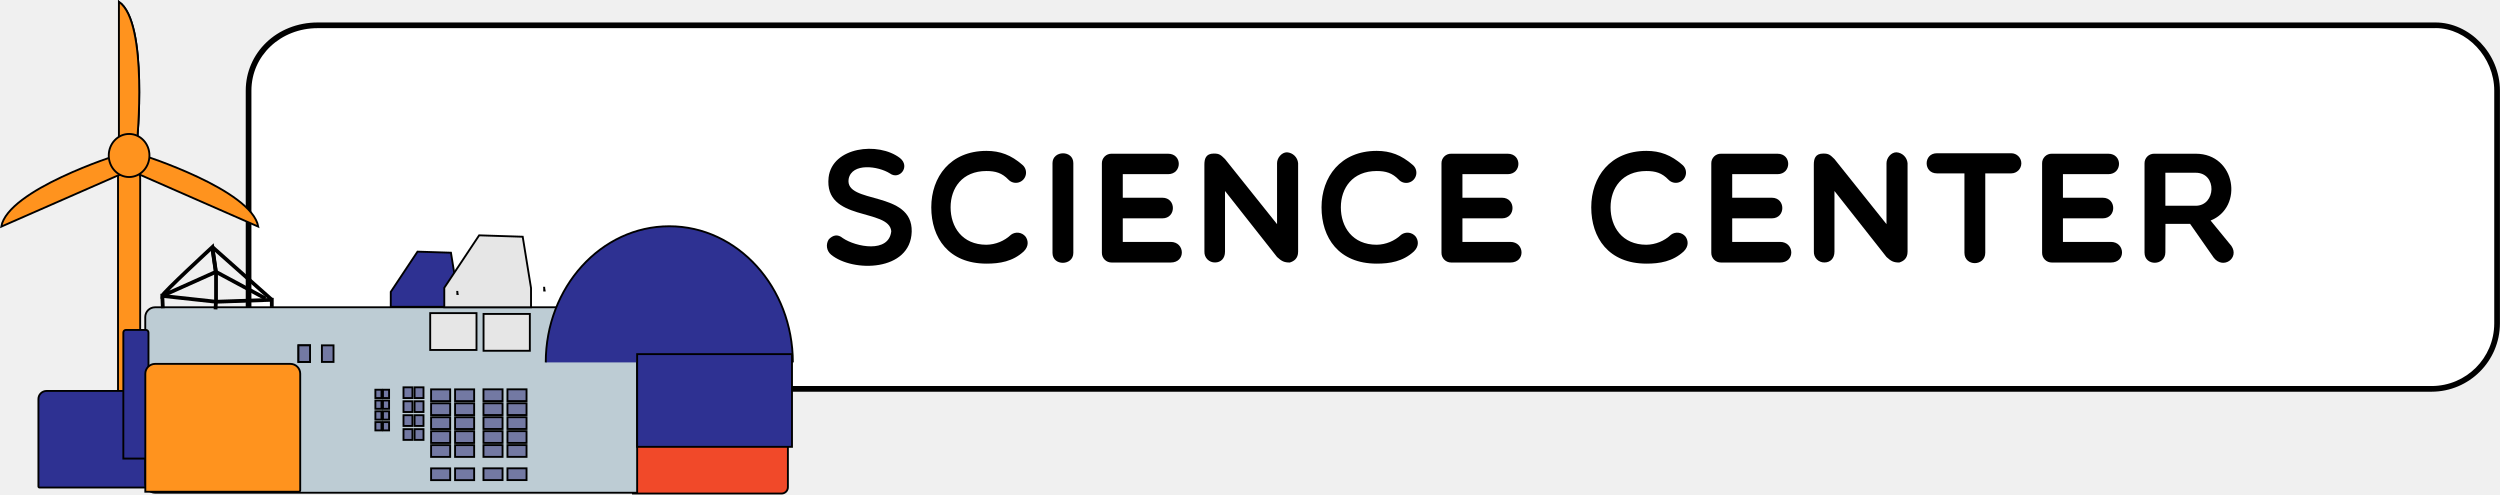
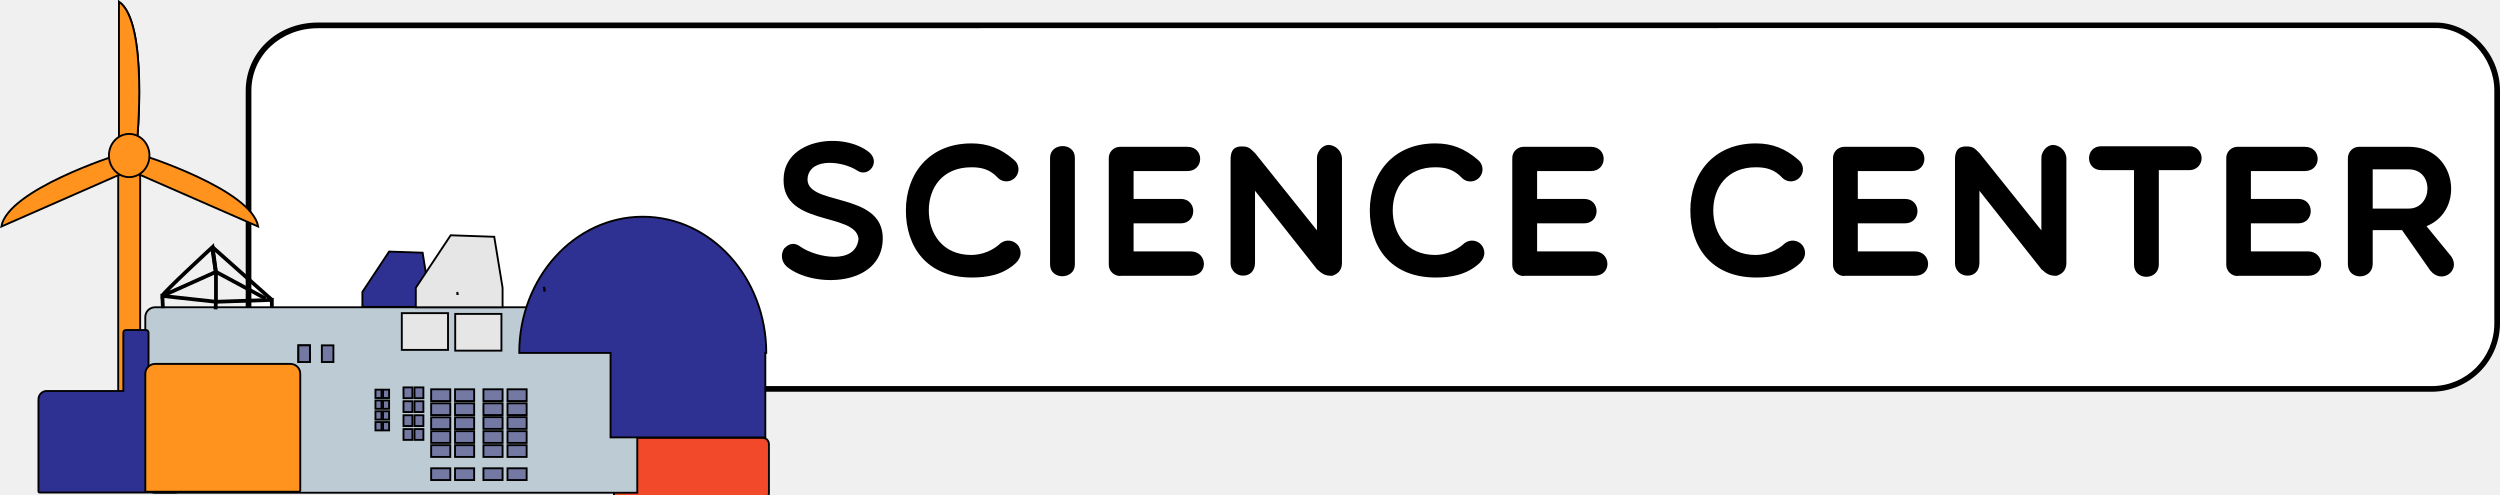
- <svg xmlns="http://www.w3.org/2000/svg" id="Layer_1" data-name="Layer 1" viewBox="0 0 1319.72 261.04">
-   <path id="background" d="M165.77,205.68a34.59,34.59,0,0,1-34.55-34.54V48.22c0-19.37,16.05-34.54,36.55-34.54H1285.68c17.34,0,32.54,16.14,32.54,34.54V171.14a34.58,34.58,0,0,1-34.54,34.54Z" transform="translate(0 -0.36)" fill="#fff" />
-   <path d="M1285.68,15.18c16.54,0,31,15.44,31,33V171.14a33.08,33.08,0,0,1-33,33H165.77a33.08,33.08,0,0,1-33.05-33V48.22c0-18.53,15.4-33,35.05-33H1285.68m0-3H167.77c-21.83,0-38.05,16.22-38.05,36V171.14a36.15,36.15,0,0,0,36.05,36H1283.68a36.15,36.15,0,0,0,36-36V48.22c0-19.82-16.22-36-34-36Z" transform="translate(0 -0.36)" />
-   <path d="M208.31,135.68" transform="translate(0 -0.36)" fill="none" stroke="#fff" stroke-linecap="round" stroke-miterlimit="10" stroke-width="16" opacity="0.9" style="isolation:isolate" />
-   <path d="M194.27,154.12" transform="translate(0 -0.36)" fill="none" stroke="#fff" stroke-linecap="round" stroke-miterlimit="10" stroke-width="16" opacity="0.9" style="isolation:isolate" />
-   <path d="M185.92,175.46" transform="translate(0 -0.36)" fill="none" stroke="#fff" stroke-linecap="round" stroke-miterlimit="10" stroke-width="16" opacity="0.9" style="isolation:isolate" />
-   <path d="M68.15,256.93h0c-3.22,0-5.85-2.79-5.85-6.71V93.8a5.94,5.94,0,0,1,5.85-5.68h0A6.06,6.06,0,0,1,74,94.32V250.73A6.06,6.06,0,0,1,68.15,256.93Z" transform="translate(0 -0.36)" fill="#ff931e" stroke="#000" stroke-miterlimit="10" />
-   <path d="M62.78,1.31V75.72h9.54S78.5,12.2,62.78,1.31Z" transform="translate(0 -0.36)" fill="#ff931e" stroke="#000" stroke-miterlimit="10" />
-   <path d="M62.78,1.31V75.72h9.54S78.5,12.2,62.78,1.31Z" transform="translate(0 -0.36)" fill="#ff931e" stroke="#000" stroke-miterlimit="10" />
-   <path d="M.66,120,65.58,91.53,61.93,82.2S4.14,100.47.66,120Z" transform="translate(0 -0.36)" fill="#ff931e" stroke="#000" stroke-miterlimit="10" />
-   <path d="M136.34,120,71.42,91.53l3.65-9.33S132.85,100.47,136.34,120Z" transform="translate(0 -0.36)" fill="#ff931e" stroke="#000" stroke-miterlimit="10" />
-   <ellipse cx="68.15" cy="82.08" rx="10.74" ry="11.37" fill="#ff931e" stroke="#000" stroke-miterlimit="10" />
-   <path d="M24.56,206.38H92.88a.6.6,0,0,1,.6.6v49.79a.6.6,0,0,1-.6.6h-72a.6.6,0,0,1-.6-.6V210.66A4.27,4.27,0,0,1,24.56,206.38Z" fill="#2e3192" stroke="#000" stroke-miterlimit="10" />
-   <path d="M334.14,228.08h78.42a3.36,3.36,0,0,1,3.36,3.36v25.74a3.36,3.36,0,0,1-3.36,3.36H334.14a0,0,0,0,1,0,0V228.08a0,0,0,0,1,0,0Z" fill="#f14929" stroke="#000" stroke-miterlimit="10" />
-   <path d="M81.86,162.21H331.16a5.18,5.18,0,0,1,5.18,5.18v92.71a0,0,0,0,1,0,0H81.86a5.18,5.18,0,0,1-5.18-5.18V167.38A5.18,5.18,0,0,1,81.86,162.21Z" fill="#bdccd4" stroke="#000" stroke-miterlimit="10" />
-   <path d="M288.1,191.67c0-39.69,29.19-71.87,65.21-71.87s65.22,32.18,65.22,71.87" transform="translate(0 -0.36)" fill="#2e3192" stroke="#000" stroke-miterlimit="10" />
-   <rect x="336.34" y="186.94" width="81.74" height="48.94" fill="#2e3192" stroke="#000" stroke-miterlimit="10" />
-   <polygon points="241.42 154.21 241.42 161.98 206.28 161.98 206.28 154.08 220.4 132.84 238.05 133.4 241.4 154.08 241.42 154.21" fill="#2e3192" stroke="#000" stroke-miterlimit="10" />
-   <polygon points="287.27 151.91 287.27 152.08 287.25 151.91 287.27 151.91" fill="#888db1" stroke="#000" stroke-miterlimit="10" />
-   <polygon points="280.32 152.08 280.32 162.21 234.53 162.21 234.53 151.91 252.93 124.23 275.93 124.97 280.3 151.91 280.32 152.08" fill="#e6e6e6" stroke="#000" stroke-miterlimit="10" />
-   <polygon points="287.49 153.37 287.27 153.37 287.27 152.08 287.49 153.37" fill="#888db1" stroke="#000" stroke-miterlimit="10" />
-   <polygon points="241.42 154.08 241.42 154.21 241.4 154.08 241.42 154.08" fill="#888db1" stroke="#000" stroke-miterlimit="10" />
-   <polygon points="241.58 155.2 241.42 155.19 241.42 154.21 241.58 155.2" fill="#888db1" stroke="#000" stroke-miterlimit="10" />
-   <path d="M66.48,174.16H77a1.38,1.38,0,0,1,1.38,1.38V242a.07.07,0,0,1-.07.07H65.11a0,0,0,0,1,0,0V175.54A1.38,1.38,0,0,1,66.48,174.16Z" fill="#2e3192" stroke="#000" stroke-miterlimit="10" />
-   <polyline points="85.97 162.72 85.69 156.2 114.04 159.29 143.48 158.26 143.48 162.04" fill="none" stroke="#000" stroke-miterlimit="10" stroke-width="2" />
-   <polyline points="113.77 163.32 114.04 158.51 114.04 144.43 112.14 131.38" fill="none" stroke="#000" stroke-miterlimit="10" stroke-width="2" />
-   <path d="M114,143.85l-28.35,12.7c0-1.37,26.45-25.76,26.45-25.76l1.9,13.06,26.17,14.08" transform="translate(0 -0.36)" fill="none" stroke="#000" stroke-miterlimit="10" stroke-width="2" />
-   <line x1="143.48" y1="158.26" x2="112.14" y2="130.44" fill="none" stroke="#000" stroke-miterlimit="10" stroke-width="2" />
-   <path d="M81.87,192.09H153.3a5.18,5.18,0,0,1,5.18,5.18V258.8a.77.77,0,0,1-.77.77h-81a0,0,0,0,1,0,0V197.26A5.18,5.18,0,0,1,81.87,192.09Z" fill="#ff931e" stroke="#000" stroke-miterlimit="10" />
-   <rect x="227.1" y="165.29" width="24.44" height="19.45" fill="#e6e6e6" stroke="#000" stroke-miterlimit="10" />
-   <rect x="255.26" y="165.72" width="24.44" height="19.45" fill="#e6e6e6" stroke="#000" stroke-miterlimit="10" />
-   <rect x="157.54" y="182.3" width="6.13" height="8.76" fill="#7379a3" stroke="#000" stroke-miterlimit="10" />
-   <rect x="157.54" y="182.3" width="6.13" height="8.76" fill="#7379a3" stroke="#000" stroke-miterlimit="10" />
-   <rect x="169.93" y="182.3" width="6.13" height="8.76" fill="#7379a3" stroke="#000" stroke-miterlimit="10" />
-   <rect x="213" y="204.46" width="4.72" height="5.67" fill="#7379a3" stroke="#000" stroke-miterlimit="10" />
-   <rect x="218.84" y="204.46" width="4.72" height="5.67" fill="#7379a3" stroke="#000" stroke-miterlimit="10" />
-   <rect x="213" y="211.82" width="4.72" height="5.67" fill="#7379a3" stroke="#000" stroke-miterlimit="10" />
-   <rect x="218.84" y="211.82" width="4.72" height="5.67" fill="#7379a3" stroke="#000" stroke-miterlimit="10" />
-   <rect x="218.84" y="219.18" width="4.72" height="5.67" fill="#7379a3" stroke="#000" stroke-miterlimit="10" />
-   <rect x="218.84" y="226.54" width="4.72" height="5.67" fill="#7379a3" stroke="#000" stroke-miterlimit="10" />
-   <rect x="213" y="219.18" width="4.72" height="5.67" fill="#7379a3" stroke="#000" stroke-miterlimit="10" />
-   <rect x="213" y="226.54" width="4.72" height="5.67" fill="#7379a3" stroke="#000" stroke-miterlimit="10" />
-   <rect x="198.16" y="205.73" width="3.23" height="4.39" fill="#7379a3" stroke="#000" stroke-miterlimit="10" />
-   <rect x="202.16" y="205.73" width="3.23" height="4.39" fill="#7379a3" stroke="#000" stroke-miterlimit="10" />
-   <rect x="198.16" y="211.42" width="3.23" height="4.39" fill="#7379a3" stroke="#000" stroke-miterlimit="10" />
-   <rect x="202.16" y="211.42" width="3.23" height="4.39" fill="#7379a3" stroke="#000" stroke-miterlimit="10" />
-   <rect x="202.16" y="217.12" width="3.23" height="4.39" fill="#7379a3" stroke="#000" stroke-miterlimit="10" />
-   <rect x="202.16" y="222.82" width="3.23" height="4.39" fill="#7379a3" stroke="#000" stroke-miterlimit="10" />
-   <rect x="198.16" y="217.12" width="3.23" height="4.39" fill="#7379a3" stroke="#000" stroke-miterlimit="10" />
-   <rect x="198.16" y="222.82" width="3.23" height="4.39" fill="#7379a3" stroke="#000" stroke-miterlimit="10" />
-   <rect x="227.57" y="205.54" width="10.07" height="6.21" fill="#7379a3" stroke="#000" stroke-miterlimit="10" />
-   <rect x="227.57" y="212.9" width="10.07" height="6.21" fill="#7379a3" stroke="#000" stroke-miterlimit="10" />
-   <rect x="227.57" y="220.26" width="10.07" height="6.21" fill="#7379a3" stroke="#000" stroke-miterlimit="10" />
-   <rect x="240.23" y="205.54" width="10.07" height="6.21" fill="#7379a3" stroke="#000" stroke-miterlimit="10" />
-   <rect x="240.23" y="212.9" width="10.07" height="6.21" fill="#7379a3" stroke="#000" stroke-miterlimit="10" />
-   <rect x="240.23" y="220.26" width="10.07" height="6.21" fill="#7379a3" stroke="#000" stroke-miterlimit="10" />
-   <rect x="240.23" y="227.62" width="10.07" height="6.21" fill="#7379a3" stroke="#000" stroke-miterlimit="10" />
-   <rect x="227.57" y="227.62" width="10.07" height="6.21" fill="#7379a3" stroke="#000" stroke-miterlimit="10" />
-   <rect x="227.57" y="234.98" width="10.07" height="6.21" fill="#7379a3" stroke="#000" stroke-miterlimit="10" />
-   <rect x="240.23" y="234.98" width="10.07" height="6.21" fill="#7379a3" stroke="#000" stroke-miterlimit="10" />
-   <rect x="240.23" y="247.25" width="10.07" height="6.21" fill="#7379a3" stroke="#000" stroke-miterlimit="10" />
-   <rect x="227.57" y="247.25" width="10.07" height="6.21" fill="#7379a3" stroke="#000" stroke-miterlimit="10" />
-   <rect x="255.22" y="205.52" width="10.07" height="6.21" fill="#7379a3" stroke="#000" stroke-miterlimit="10" />
-   <rect x="255.22" y="212.88" width="10.07" height="6.21" fill="#7379a3" stroke="#000" stroke-miterlimit="10" />
-   <rect x="255.22" y="220.24" width="10.07" height="6.21" fill="#7379a3" stroke="#000" stroke-miterlimit="10" />
-   <rect x="267.88" y="205.52" width="10.07" height="6.21" fill="#7379a3" stroke="#000" stroke-miterlimit="10" />
-   <rect x="267.88" y="212.88" width="10.07" height="6.21" fill="#7379a3" stroke="#000" stroke-miterlimit="10" />
-   <rect x="267.88" y="220.24" width="10.07" height="6.21" fill="#7379a3" stroke="#000" stroke-miterlimit="10" />
-   <rect x="267.88" y="227.6" width="10.07" height="6.21" fill="#7379a3" stroke="#000" stroke-miterlimit="10" />
-   <rect x="255.22" y="227.6" width="10.07" height="6.21" fill="#7379a3" stroke="#000" stroke-miterlimit="10" />
-   <rect x="255.22" y="234.96" width="10.07" height="6.21" fill="#7379a3" stroke="#000" stroke-miterlimit="10" />
-   <rect x="267.88" y="234.96" width="10.07" height="6.21" fill="#7379a3" stroke="#000" stroke-miterlimit="10" />
-   <rect x="267.88" y="247.22" width="10.07" height="6.21" fill="#7379a3" stroke="#000" stroke-miterlimit="10" />
-   <rect x="255.22" y="247.22" width="10.07" height="6.21" fill="#7379a3" stroke="#000" stroke-miterlimit="10" />
-   <path d="M437.41,94c1.91-16.11,26.23-19,37.68-10.21,5.65,4.56-.33,11.78-5.31,8.13C463.64,88,449.7,86.15,448,94.79c-2.24,13.61,33.86,5.8,33.28,27.88-.58,21.08-31.12,21.58-42.57,12.12a6.14,6.14,0,0,1-1.16-8.14c2.15-2.15,4.56-2.9,7.38-.58,6.81,4.65,24.32,8.14,25.56-3.65C469.37,110.14,434.84,117.52,437.41,94Z" transform="translate(0 -0.36)" />
-   <path d="M491.61,109.81c0-16,10-29.8,29.13-29.8,7.22,0,13,2.16,19,7.39a5.38,5.38,0,1,1-7.39,7.8c-3.4-3.57-6.89-4.56-11.62-4.56-12.78,0-18.92,9-18.92,19.17,0,10.29,6.06,19.75,18.92,19.75a19.35,19.35,0,0,0,13-5.31,5.59,5.59,0,0,1,7.63,1c1.33,1.83,2,4.9-.91,7.8-5.81,5.4-12.78,6.48-19.67,6.48C500.66,139.52,491.61,125.82,491.61,109.81Z" transform="translate(0 -0.36)" />
-   <path d="M555.6,86.49c0-6.81,11-7.06,11,0v47.38c0,6.89-11,7.06-11,0Z" transform="translate(0 -0.36)" />
-   <path d="M586.81,138.94a5.07,5.07,0,0,1-5.14-5.15V86.65a5,5,0,0,1,5.14-5.14h29.8c7.63,0,7.46,10.79,0,10.79H592.7v12.44h20.92c7.38,0,7.38,10.88,0,10.88H592.7v12.44H618c7.55,0,8.13,10.88,0,10.88Z" transform="translate(0 -0.36)" />
-   <path d="M635.78,87.32c0-3,.66-5.9,5-5.9,3,0,3.65.75,5.89,2.91l27.47,34.36V86.49c0-2.74,2.41-5.73,5.23-5.73a6.32,6.32,0,0,1,5.89,5.73v46.72c0,3.65-2.24,5.06-4.39,5.73-2.91,0-4.32-.67-6.73-2.91l-27.47-34.85v32c0,3.65-2.24,5.73-5.23,5.73a5.47,5.47,0,0,1-5.64-5.73Z" transform="translate(0 -0.36)" />
-   <path d="M697.62,109.81c0-16,10-29.8,29.13-29.8,7.22,0,12.94,2.16,19,7.39a5.38,5.38,0,1,1-7.38,7.8c-3.41-3.57-6.89-4.56-11.62-4.56-12.79,0-18.93,9-18.93,19.17,0,10.29,6.06,19.75,18.93,19.75a19.31,19.31,0,0,0,12.94-5.31,5.6,5.6,0,0,1,7.64,1c1.33,1.83,2,4.9-.91,7.8-5.81,5.4-12.79,6.48-19.67,6.48C706.66,139.52,697.62,125.82,697.62,109.81Z" transform="translate(0 -0.36)" />
-   <path d="M766.09,138.94a5.07,5.07,0,0,1-5.15-5.15V86.65a5,5,0,0,1,5.15-5.14h29.79c7.64,0,7.47,10.79,0,10.79H772v12.44H792.9c7.38,0,7.38,10.88,0,10.88H772v12.44h25.31c7.56,0,8.14,10.88,0,10.88Z" transform="translate(0 -0.36)" />
-   <path d="M840,109.81c0-16,10-29.8,29.13-29.8,7.22,0,13,2.16,19,7.39a5.38,5.38,0,1,1-7.39,7.8c-3.4-3.57-6.89-4.56-11.62-4.56-12.78,0-18.92,9-18.92,19.17,0,10.29,6.06,19.75,18.92,19.75a19.35,19.35,0,0,0,13-5.31,5.59,5.59,0,0,1,7.63,1c1.33,1.83,2,4.9-.91,7.8-5.81,5.4-12.78,6.48-19.67,6.48C849.09,139.52,840,125.82,840,109.81Z" transform="translate(0 -0.36)" />
-   <path d="M908.52,138.94a5.07,5.07,0,0,1-5.15-5.15V86.65a5,5,0,0,1,5.15-5.14h29.79c7.64,0,7.47,10.79,0,10.79h-23.9v12.44h20.91c7.39,0,7.39,10.88,0,10.88H914.41v12.44h25.31c7.55,0,8.13,10.88,0,10.88Z" transform="translate(0 -0.36)" />
-   <path d="M957.49,87.32c0-3,.66-5.9,5-5.9,3,0,3.66.75,5.9,2.91l27.47,34.36V86.49c0-2.74,2.4-5.73,5.23-5.73a6.32,6.32,0,0,1,5.89,5.73v46.72c0,3.65-2.24,5.06-4.4,5.73-2.9,0-4.32-.67-6.72-2.91l-27.47-34.85v32c0,3.65-2.24,5.73-5.23,5.73a5.47,5.47,0,0,1-5.64-5.73Z" transform="translate(0 -0.36)" />
-   <path d="M1037,91.88h-14.53c-7.22,0-7.22-10.62,0-10.62h39.26a5.31,5.31,0,1,1,0,10.62H1048v41.91c0,7.22-11,7.39-11,0Z" transform="translate(0 -0.36)" />
-   <path d="M1083.15,138.94a5.07,5.07,0,0,1-5.15-5.15V86.65a5,5,0,0,1,5.15-5.14h29.79c7.64,0,7.47,10.79,0,10.79H1089v12.44H1110c7.39,0,7.39,10.88,0,10.88H1089v12.44h25.31c7.55,0,8.13,10.88,0,10.88Z" transform="translate(0 -0.36)" />
-   <path d="M1143.07,133.54c0,7.22-11,7.47-11,.17V86.57a5,5,0,0,1,5-5.06h22.08c21.08,0,25.39,28.21,7.8,35.27l11,13.44c4.31,6.39-4.32,12.53-9.3,6.23l-12.53-17.93h-13Zm0-24.56h16c10.79,0,11.45-17.43,0-17.43h-16Z" transform="translate(0 -0.36)" />
+ <svg xmlns="http://www.w3.org/2000/svg" version="1.1" x="0px" y="0px" viewBox="0 0 1319.7 261" style="enable-background:new 0 0 1319.7 261;" xml:space="preserve">
+   <style type="text/css">
+ 	.st0{fill:#FFFFFF;}
+ 	.st1{opacity:0.9;fill:none;stroke:#FFFFFF;stroke-width:16;stroke-linecap:round;stroke-miterlimit:10;enable-background:new    ;}
+ 	.st2{fill:#FF931E;stroke:#000000;stroke-miterlimit:10;}
+ 	.st3{fill:#F14929;stroke:#000000;stroke-miterlimit:10;}
+ 	.st4{fill:#BDCCD4;stroke:#000000;stroke-miterlimit:10;}
+ 	.st5{fill:#2E3192;stroke:#000000;stroke-miterlimit:10;}
+ 	.st6{fill:#888DB1;stroke:#000000;stroke-miterlimit:10;}
+ 	.st7{fill:#E6E6E6;stroke:#000000;stroke-miterlimit:10;}
+ 	.st8{fill:none;stroke:#000000;stroke-width:2;stroke-miterlimit:10;}
+ 	.st9{fill:#7379A3;stroke:#000000;stroke-miterlimit:10;}
+ </style>
+   <g id="Layer_1">
+     <path class="st0" d="M164.8,205.3c-19.1,0-34.5-15.5-34.6-34.5V47.9c0-19.4,16.1-34.5,36.6-34.5h1117.9c17.3,0,32.5,16.1,32.5,34.5   v122.9c0,19.1-15.5,34.5-34.5,34.5H164.8z" />
+     <path d="M1285.7,14.8c16.5,0,31,15.4,31,33v123c0,18.2-14.8,33-33,33H165.8c-18.2,0-33-14.8-33.1-33V47.9c0-18.5,15.4-33,35.1-33   L1285.7,14.8 M1285.7,11.9H167.8c-21.8,0-38.1,16.2-38.1,36v122.9c0.1,19.9,16.2,35.9,36.1,36h1117.9c19.8-0.1,35.9-16.2,36-36   V47.9C1319.7,28,1303.5,11.9,1285.7,11.9z" />
+     <path class="st1" d="M208.3,135.3" />
+     <path class="st1" d="M194.3,153.8" />
+     <path class="st1" d="M185.9,175.1" />
+     <path class="st2" d="M68.2,256.6L68.2,256.6c-3.2,0-5.8-2.8-5.8-6.7V93.4c0.1-3.1,2.7-5.6,5.8-5.7l0,0c3.3,0.1,5.9,2.9,5.8,6.2   v156.4C74.1,253.7,71.5,256.5,68.2,256.6z" />
+     <path class="st2" d="M62.8,0.9v74.4h9.5C72.3,75.4,78.5,11.8,62.8,0.9z" />
+     <path class="st2" d="M62.8,0.9v74.4h9.5C72.3,75.4,78.5,11.8,62.8,0.9z" />
+     <path class="st2" d="M0.7,119.6l64.9-28.5l-3.7-9.3C61.9,81.8,4.1,100.1,0.7,119.6z" />
+     <path class="st2" d="M136.3,119.6L71.4,91.2l3.7-9.3C75.1,81.8,132.9,100.1,136.3,119.6z" />
+     <ellipse class="st2" cx="68.2" cy="82.1" rx="10.7" ry="11.4" />
+     <path class="st3" d="M324.1,231.1h78.4c1.9,0,3.4,1.5,3.4,3.4v25.7c0,1.9-1.5,3.4-3.4,3.4h-78.4l0,0V231.1L324.1,231.1z" />
+     <path class="st4" d="M81.9,162.2h249.3c2.9,0,5.2,2.3,5.2,5.2v92.7l0,0H81.9c-2.9,0-5.2-2.3-5.2-5.2v-87.5   C76.7,164.5,79,162.2,81.9,162.2z" />
+     <path class="st5" d="M404.5,186.3h-0.5v44.6h-81.7v-44.6h-48.2c0-39.7,29.2-71.9,65.2-71.9S404.5,146.6,404.5,186.3z" />
+     <polygon class="st5" points="226.4,154.2 226.4,162 191.3,162 191.3,154.1 205.4,132.8 223.1,133.4 226.4,154.1  " />
+     <polygon class="st6" points="287.3,151.9 287.3,152.1 287.2,151.9  " />
+     <polygon class="st7" points="265.3,152.1 265.3,162.2 219.5,162.2 219.5,151.9 237.9,124.2 260.9,125 265.3,151.9  " />
+     <polygon class="st6" points="287.5,153.4 287.3,153.4 287.3,152.1  " />
+     <polygon class="st6" points="241.4,154.1 241.4,154.2 241.4,154.1  " />
+     <polygon class="st6" points="241.6,155.2 241.4,155.2 241.4,154.2  " />
+     <path class="st5" d="M93.5,207v52.4c0,0.3-0.3,0.6-0.6,0.6h-72c-0.3,0-0.6-0.3-0.6-0.6v-48.5c0-2.5,1.9-4.5,4.3-4.5c0,0,0,0,0,0   h40.5v-30.8c0-0.8,0.6-1.4,1.4-1.4H77c0.8,0,1.4,0.6,1.4,1.4v30.8h14.5C93.2,206.4,93.5,206.7,93.5,207z" />
+     <polyline class="st8" points="86,162.7 85.7,156.2 114,159.3 143.5,158.3 143.5,162  " />
+     <polyline class="st8" points="113.8,163.3 114,158.5 114,144.4 112.1,131.4  " />
+     <path class="st8" d="M114,143.5l-28.3,12.7c0-1.4,26.5-25.8,26.5-25.8L114,143.5l26.2,14.1" />
+     <line class="st8" x1="143.5" y1="158.3" x2="112.1" y2="130.4" />
+     <path class="st2" d="M81.9,192.1h71.4c2.9,0,5.2,2.3,5.2,5.2v61.5c0,0.4-0.3,0.8-0.8,0.8h-81l0,0v-62.3   C76.7,194.4,79,192.1,81.9,192.1z" />
+     <rect x="212.1" y="165.3" class="st7" width="24.4" height="19.4" />
+     <rect x="240.3" y="165.7" class="st7" width="24.4" height="19.4" />
+     <rect x="157.5" y="182.3" class="st9" width="6.1" height="8.8" />
+     <rect x="157.5" y="182.3" class="st9" width="6.1" height="8.8" />
+     <rect x="169.9" y="182.3" class="st9" width="6.1" height="8.8" />
+     <rect x="213" y="204.5" class="st9" width="4.7" height="5.7" />
+     <rect x="218.8" y="204.5" class="st9" width="4.7" height="5.7" />
+     <rect x="213" y="211.8" class="st9" width="4.7" height="5.7" />
+     <rect x="218.8" y="211.8" class="st9" width="4.7" height="5.7" />
+     <rect x="218.8" y="219.2" class="st9" width="4.7" height="5.7" />
+     <rect x="218.8" y="226.5" class="st9" width="4.7" height="5.7" />
+     <rect x="213" y="219.2" class="st9" width="4.7" height="5.7" />
+     <rect x="213" y="226.5" class="st9" width="4.7" height="5.7" />
+     <rect x="198.2" y="205.7" class="st9" width="3.2" height="4.4" />
+     <rect x="202.2" y="205.7" class="st9" width="3.2" height="4.4" />
+     <rect x="198.2" y="211.4" class="st9" width="3.2" height="4.4" />
+     <rect x="202.2" y="211.4" class="st9" width="3.2" height="4.4" />
+     <rect x="202.2" y="217.1" class="st9" width="3.2" height="4.4" />
+     <rect x="202.2" y="222.8" class="st9" width="3.2" height="4.4" />
+     <rect x="198.2" y="217.1" class="st9" width="3.2" height="4.4" />
+     <rect x="198.2" y="222.8" class="st9" width="3.2" height="4.4" />
+     <rect x="227.6" y="205.5" class="st9" width="10.1" height="6.2" />
+     <rect x="227.6" y="212.9" class="st9" width="10.1" height="6.2" />
+     <rect x="227.6" y="220.3" class="st9" width="10.1" height="6.2" />
+     <rect x="240.2" y="205.5" class="st9" width="10.1" height="6.2" />
+     <rect x="240.2" y="212.9" class="st9" width="10.1" height="6.2" />
+     <rect x="240.2" y="220.3" class="st9" width="10.1" height="6.2" />
+     <rect x="240.2" y="227.6" class="st9" width="10.1" height="6.2" />
+     <rect x="227.6" y="227.6" class="st9" width="10.1" height="6.2" />
+     <rect x="227.6" y="235" class="st9" width="10.1" height="6.2" />
+     <rect x="240.2" y="235" class="st9" width="10.1" height="6.2" />
+     <rect x="240.2" y="247.2" class="st9" width="10.1" height="6.2" />
+     <rect x="227.6" y="247.2" class="st9" width="10.1" height="6.2" />
+     <rect x="255.2" y="205.5" class="st9" width="10.1" height="6.2" />
+     <rect x="255.2" y="212.9" class="st9" width="10.1" height="6.2" />
+     <rect x="255.2" y="220.2" class="st9" width="10.1" height="6.2" />
+     <rect x="267.9" y="205.5" class="st9" width="10.1" height="6.2" />
+     <rect x="267.9" y="212.9" class="st9" width="10.1" height="6.2" />
+     <rect x="267.9" y="220.2" class="st9" width="10.1" height="6.2" />
+     <rect x="267.9" y="227.6" class="st9" width="10.1" height="6.2" />
+     <rect x="255.2" y="227.6" class="st9" width="10.1" height="6.2" />
+     <rect x="255.2" y="235" class="st9" width="10.1" height="6.2" />
+     <rect x="267.9" y="235" class="st9" width="10.1" height="6.2" />
+     <rect x="267.9" y="247.2" class="st9" width="10.1" height="6.2" />
+     <rect x="255.2" y="247.2" class="st9" width="10.1" height="6.2" />
+   </g>
+   <g id="Layer_2">
+     <path d="M413.8,92.3c2.3-19.1,31.2-22.6,44.8-12.1c6.7,5.4-0.4,14-6.3,9.7c-7.3-4.7-23.9-6.9-25.9,3.4   c-2.7,16.2,40.2,6.9,39.6,33.1c-0.7,25.1-37,25.7-50.6,14.4c-2.9-2.4-3.5-6.6-1.4-9.7c2.6-2.6,5.4-3.4,8.8-0.7   c8.1,5.5,28.9,9.7,30.4-4.3C451.8,111.5,410.7,120.2,413.8,92.3z" />
+     <path d="M478.2,111.1c0-19,11.9-35.4,34.6-35.4c8.6,0,15.5,2.6,22.6,8.8c2.7,2.3,3,6.3,0.7,9c-2.3,2.7-6.3,3-9,0.7   c-0.2-0.1-0.3-0.3-0.5-0.5c-4-4.2-8.2-5.4-13.8-5.4c-15.2,0-22.5,10.7-22.5,22.8c0,12.2,7.2,23.5,22.5,23.5   c5.8-0.1,11.3-2.3,15.5-6.3c2.9-2.1,6.8-1.6,9.1,1.2c1.6,2.2,2.4,5.8-1.1,9.3c-6.9,6.4-15.2,7.7-23.4,7.7   C489,146.4,478.2,130.1,478.2,111.1z" />
+     <path d="M554.3,83.3c0-8.1,13.1-8.4,13.1,0v56.3c0,8.2-13.1,8.4-13.1,0V83.3z" />
+     <path d="M591.4,145.7c-3.3,0-6.1-2.6-6.1-5.9c0-0.1,0-0.1,0-0.2v-56c-0.1-3.3,2.5-6,5.8-6.1c0.1,0,0.2,0,0.3,0h35.4   c9.1,0,8.9,12.8,0,12.8h-28.4V105h24.9c8.8,0,8.8,12.9,0,12.9h-24.9v14.8h30.1c9,0,9.7,12.9,0,12.9H591.4z" />
+     <path d="M649.6,84.3c0-3.6,0.8-7,5.9-7c3.6,0,4.3,0.9,7,3.5l32.7,40.8V83.3c0-3.3,2.9-6.8,6.2-6.8c3.7,0.2,6.7,3.1,7,6.8v55.5   c0,4.3-2.7,6-5.2,6.8c-3.5,0-5.1-0.8-8-3.5l-32.7-41.4v38c0,4.3-2.7,6.8-6.2,6.8c-3.6,0.1-6.6-2.7-6.7-6.3c0-0.2,0-0.3,0-0.5   L649.6,84.3z" />
+     <path d="M723.1,111.1c0-19,11.9-35.4,34.6-35.4c8.6,0,15.4,2.6,22.6,8.8c2.7,2.3,3.1,6.3,0.8,9c-2.3,2.7-6.3,3.1-9,0.8   c-0.2-0.2-0.4-0.4-0.6-0.6c-4.1-4.2-8.2-5.4-13.8-5.4c-15.2,0-22.5,10.7-22.5,22.8c0,12.2,7.2,23.5,22.5,23.5   c5.7-0.1,11.2-2.4,15.4-6.3c2.9-2.1,6.9-1.6,9.1,1.2c1.6,2.2,2.4,5.8-1.1,9.3c-6.9,6.4-15.2,7.7-23.4,7.7   C733.8,146.4,723.1,130.1,723.1,111.1z" />
+     <path d="M804.4,145.7c-3.3,0.1-6.1-2.6-6.1-5.9c0-0.1,0-0.1,0-0.2v-56c-0.1-3.3,2.5-6,5.8-6.1c0.1,0,0.2,0,0.3,0h35.4   c9.1,0,8.9,12.8,0,12.8h-28.4V105h24.8c8.8,0,8.8,12.9,0,12.9h-24.8v14.8h30.1c9,0,9.7,12.9,0,12.9H804.4z" />
+     <path d="M892.3,111.1c0-19,11.9-35.4,34.6-35.4c8.6,0,15.5,2.6,22.6,8.8c2.7,2.3,3,6.3,0.7,9c-2.3,2.7-6.3,3-9,0.7   c-0.2-0.1-0.3-0.3-0.5-0.5c-4-4.2-8.2-5.4-13.8-5.4c-15.2,0-22.5,10.7-22.5,22.8c0,12.2,7.2,23.5,22.5,23.5   c5.8-0.1,11.3-2.3,15.5-6.3c2.9-2.1,6.8-1.6,9.1,1.2c1.6,2.2,2.4,5.8-1.1,9.3c-6.9,6.4-15.2,7.7-23.4,7.7   C903.1,146.4,892.3,130.1,892.3,111.1z" />
+     <path d="M973.7,145.7c-3.3,0.1-6.1-2.6-6.1-5.9c0-0.1,0-0.1,0-0.2v-56c-0.1-3.3,2.5-6,5.8-6.1c0.1,0,0.2,0,0.3,0h35.4   c9.1,0,8.9,12.8,0,12.8h-28.4V105h24.9c8.8,0,8.8,12.9,0,12.9h-24.9v14.8h30.1c9,0,9.7,12.9,0,12.9H973.7z" />
+     <path d="M1032,84.3c0-3.6,0.8-7,5.9-7c3.6,0,4.4,0.9,7,3.5l32.7,40.8V83.3c0-3.3,2.9-6.8,6.2-6.8c3.7,0.2,6.7,3.1,7,6.8v55.5   c0,4.3-2.7,6-5.2,6.8c-3.4,0-5.1-0.8-8-3.5l-32.7-41.4v38c0,4.3-2.7,6.8-6.2,6.8c-3.6,0.1-6.6-2.7-6.7-6.3c0-0.2,0-0.3,0-0.5   L1032,84.3z" />
+     <path d="M1126.5,89.8h-17.3c-8.6,0-8.6-12.6,0-12.6h46.7c3.5,0,6.3,2.8,6.3,6.3c0,3.5-2.8,6.3-6.3,6.3h-16.3v49.8   c0,8.6-13.1,8.8-13.1,0V89.8z" />
+     <path d="M1181.3,145.7c-3.3,0.1-6.1-2.6-6.1-5.9c0-0.1,0-0.1,0-0.2v-56c-0.1-3.3,2.5-6,5.8-6.1c0.1,0,0.2,0,0.3,0h35.4   c9.1,0,8.9,12.8,0,12.8h-28.5V105h25c8.8,0,8.8,12.9,0,12.9h-25v14.8h30.1c9,0,9.7,12.9,0,12.9H1181.3z" />
+     <path d="M1252.5,139.3c0,8.6-13.1,8.9-13.1,0.2v-56c0-3.3,2.6-6,5.9-6c0,0,0,0,0.1,0h26.2c25.1,0,30.2,33.5,9.3,41.9l13.1,16   c5.1,7.6-5.1,14.9-11.1,7.4l-14.9-21.3h-15.5L1252.5,139.3z M1252.5,110.1h19c12.8,0,13.6-20.7,0-20.7h-19V110.1z" />
+   </g>
</svg>
